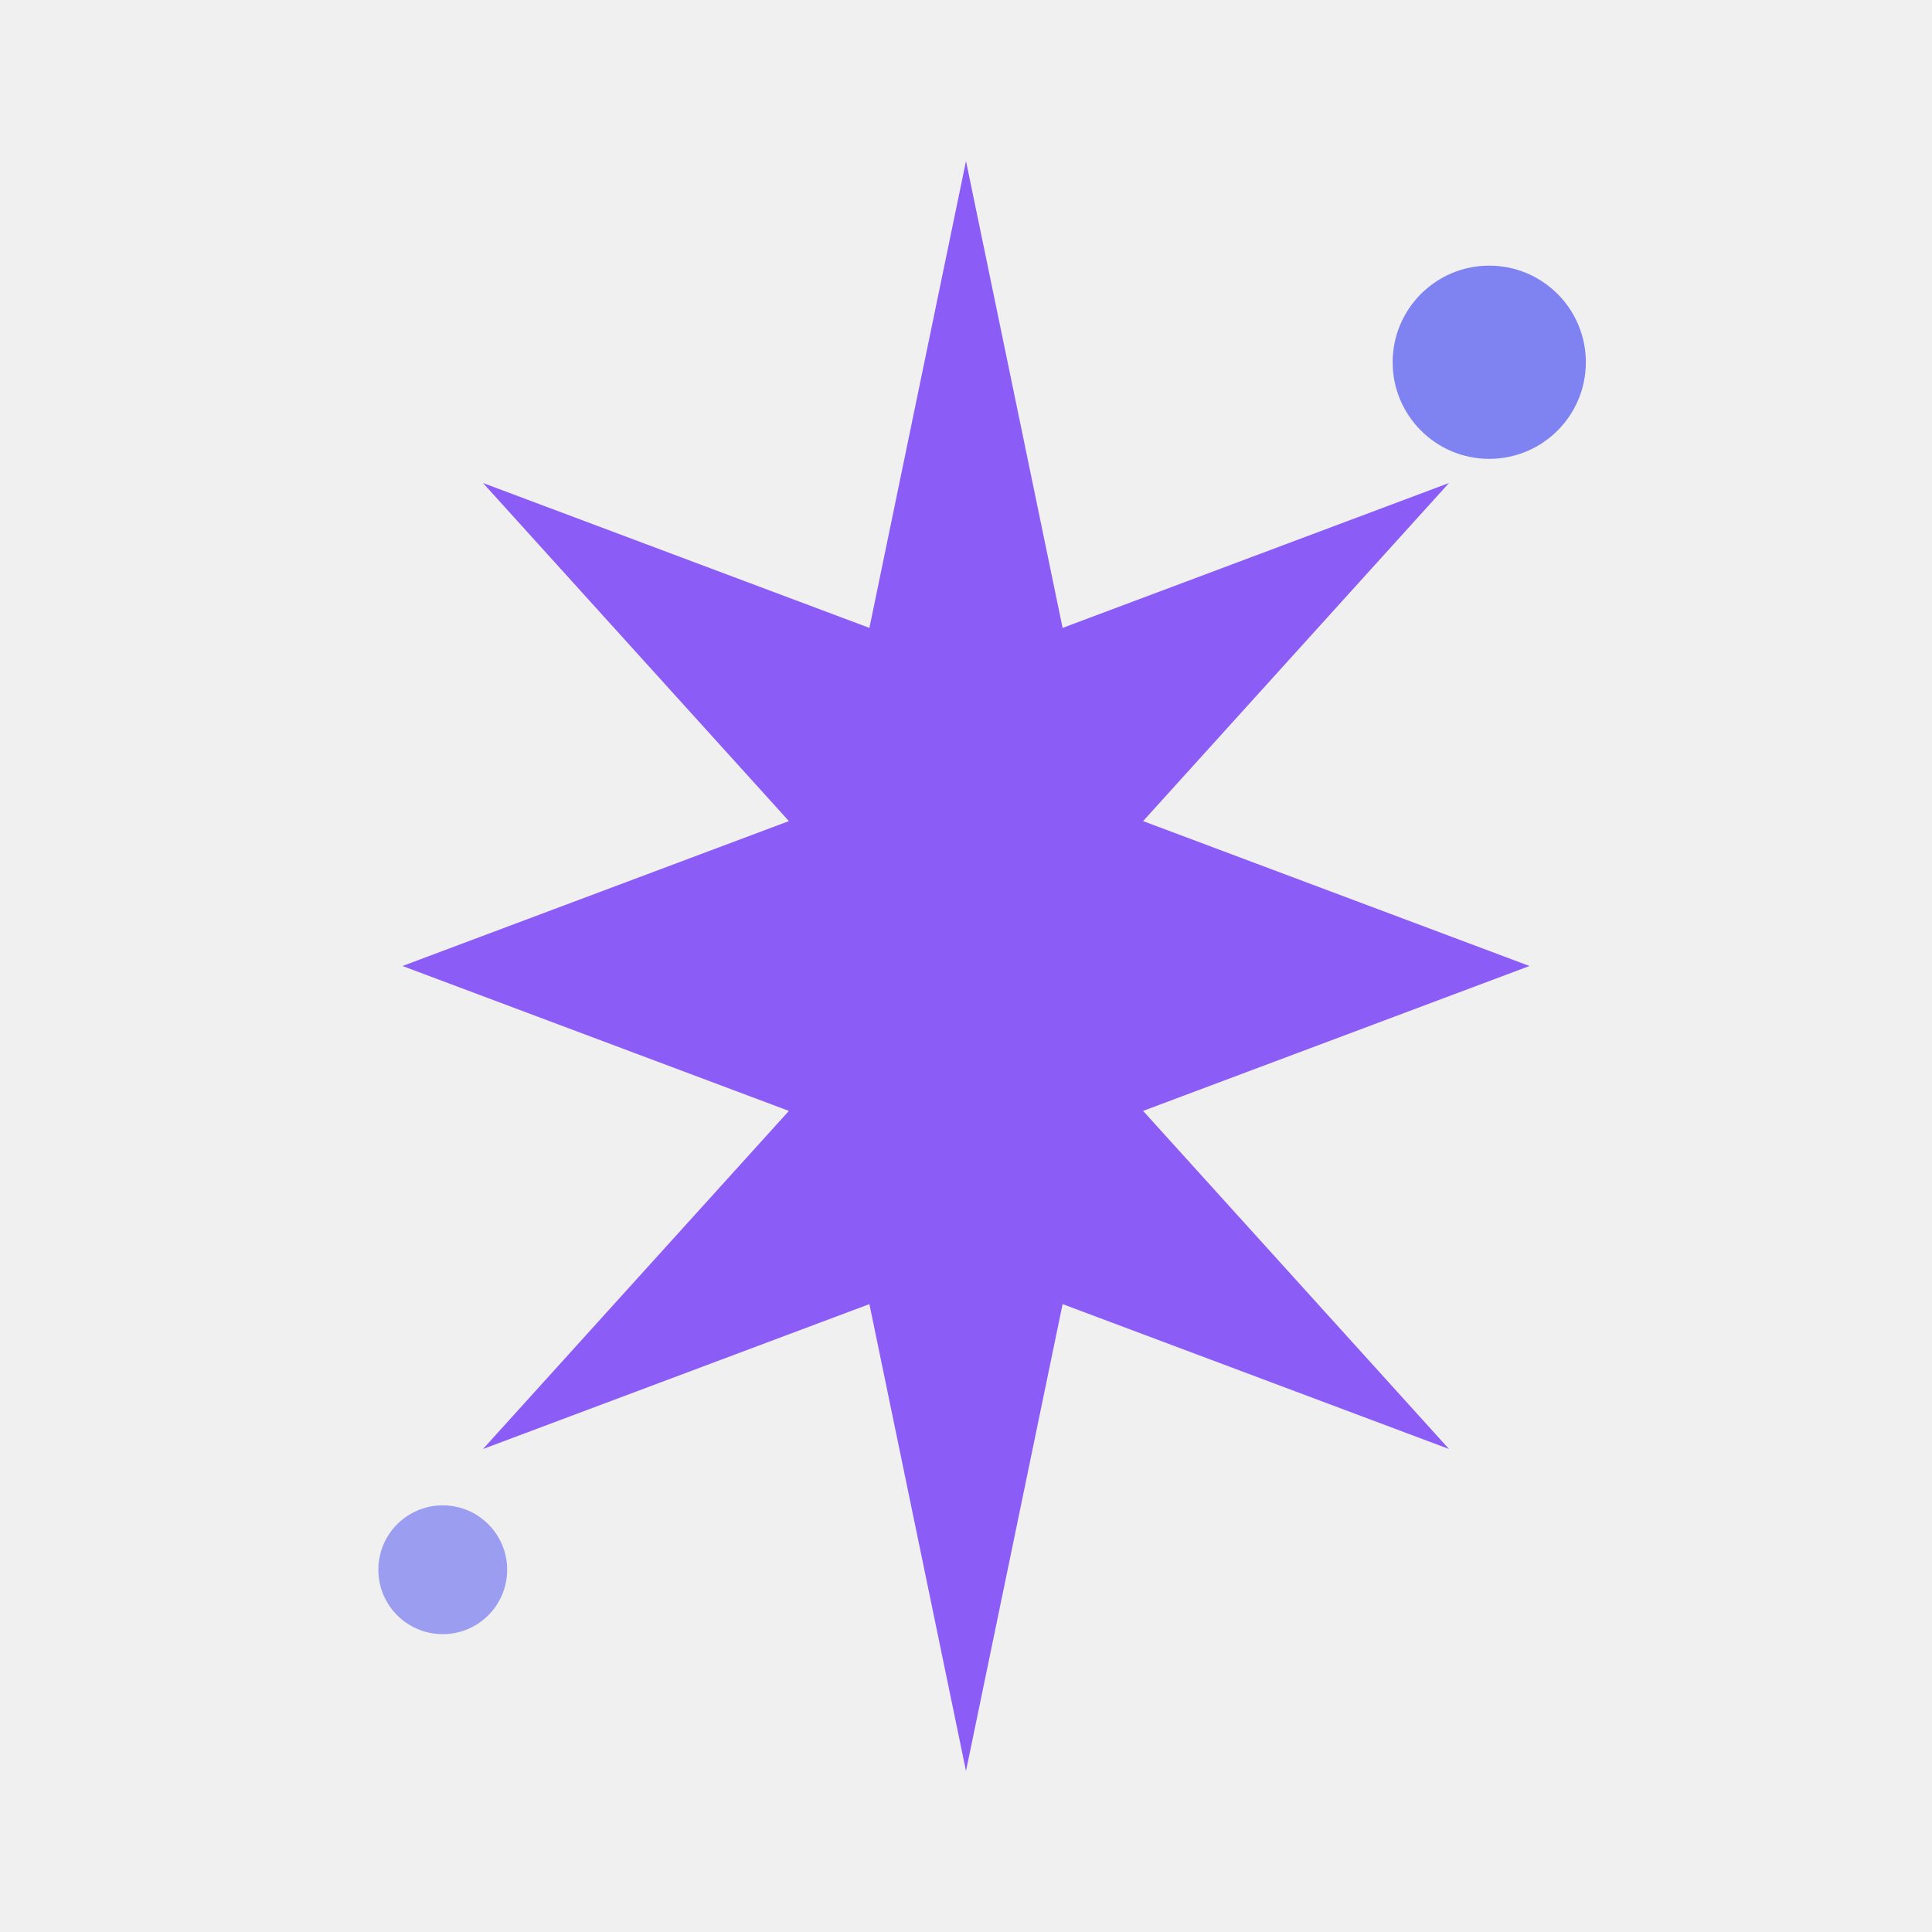
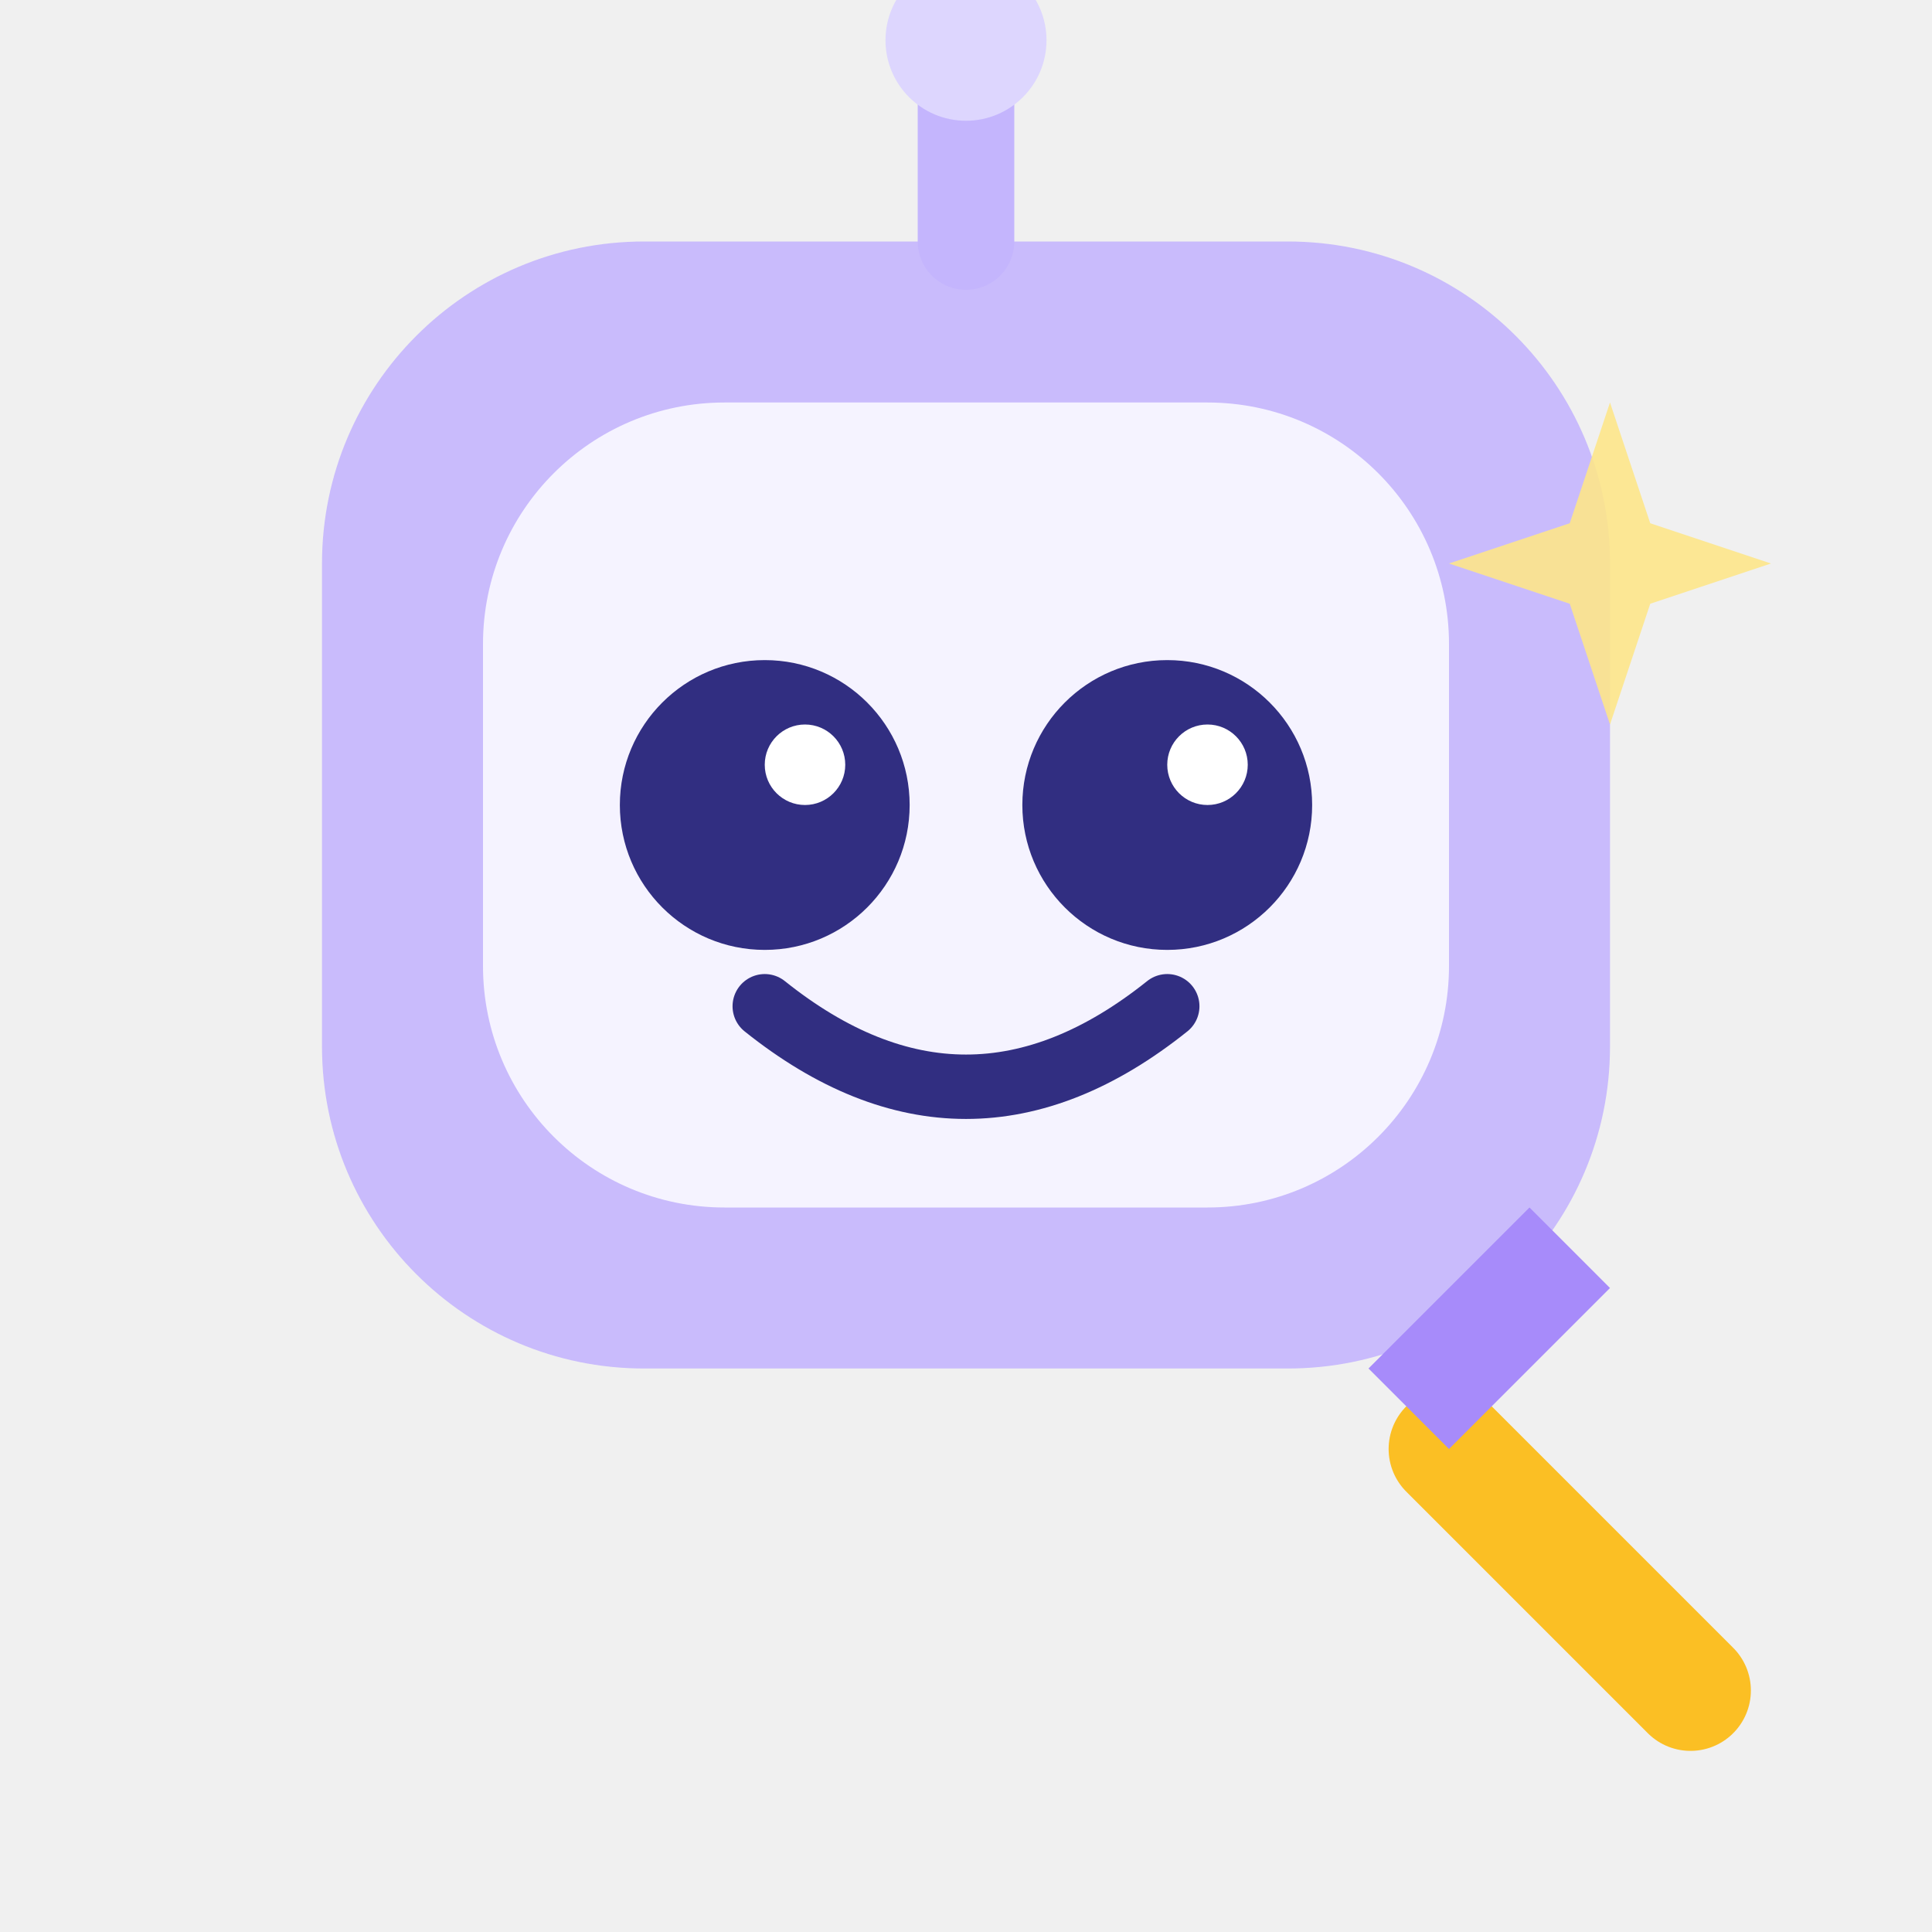
<svg xmlns="http://www.w3.org/2000/svg" width="24" height="24" viewBox="0 0 24 24" fill="none">
-   <path d="M12 2 L13.2 7.8 L18 6 L14.2 10.2 L19 12 L14.2 13.8 L18 18 L13.2 16.2 L12 22 L10.8 16.2 L6 18 L9.8 13.8 L5 12 L9.8 10.2 L6 6 L10.8 7.8 Z" fill="#8b5cf6" />
-   <circle cx="18.5" cy="4.5" r="1.2" fill="#6366f1" opacity="0.8" />
-   <circle cx="5.5" cy="19.5" r="0.8" fill="#6366f1" opacity="0.6" />
+   <rect x="4" y="3" width="16" height="14" rx="4" fill="#c4b5fd" opacity="0.9" />
+   <rect x="6" y="5" width="12" height="10" rx="3" fill="#f5f3ff" />
+   <circle cx="9.5" cy="10" r="1.8" fill="#312e81" />
+   <circle cx="10" cy="9.5" r="0.5" fill="white" />
+   <circle cx="14.5" cy="10" r="1.8" fill="#312e81" />
+   <circle cx="15" cy="9.5" r="0.5" fill="white" />
+   <path d="M9.5 12.5 Q12 14.5 14.5 12.5" stroke="#312e81" stroke-width="0.8" fill="none" stroke-linecap="round" />
+   <line x1="12" y1="3" x2="12" y2="1" stroke="#c4b5fd" stroke-width="1.2" stroke-linecap="round" />
+   <circle cx="12" cy="0.5" r="1" fill="#ddd6fe" />
+   <line x1="18" y1="18" x2="21" y2="21" stroke="#fbbf24" stroke-width="1.5" stroke-linecap="round" />
+   <path d="M17 17 L19 15 L20 16 L18 18 Z" fill="#a78bfa" />
+   <path d="M20 5 L20.5 6.5 L22 7 L20.5 7.5 L20 9 L19.5 7.5 L18 7 L19.5 6.5 Z" fill="#fde68a" opacity="0.9" />
</svg>
